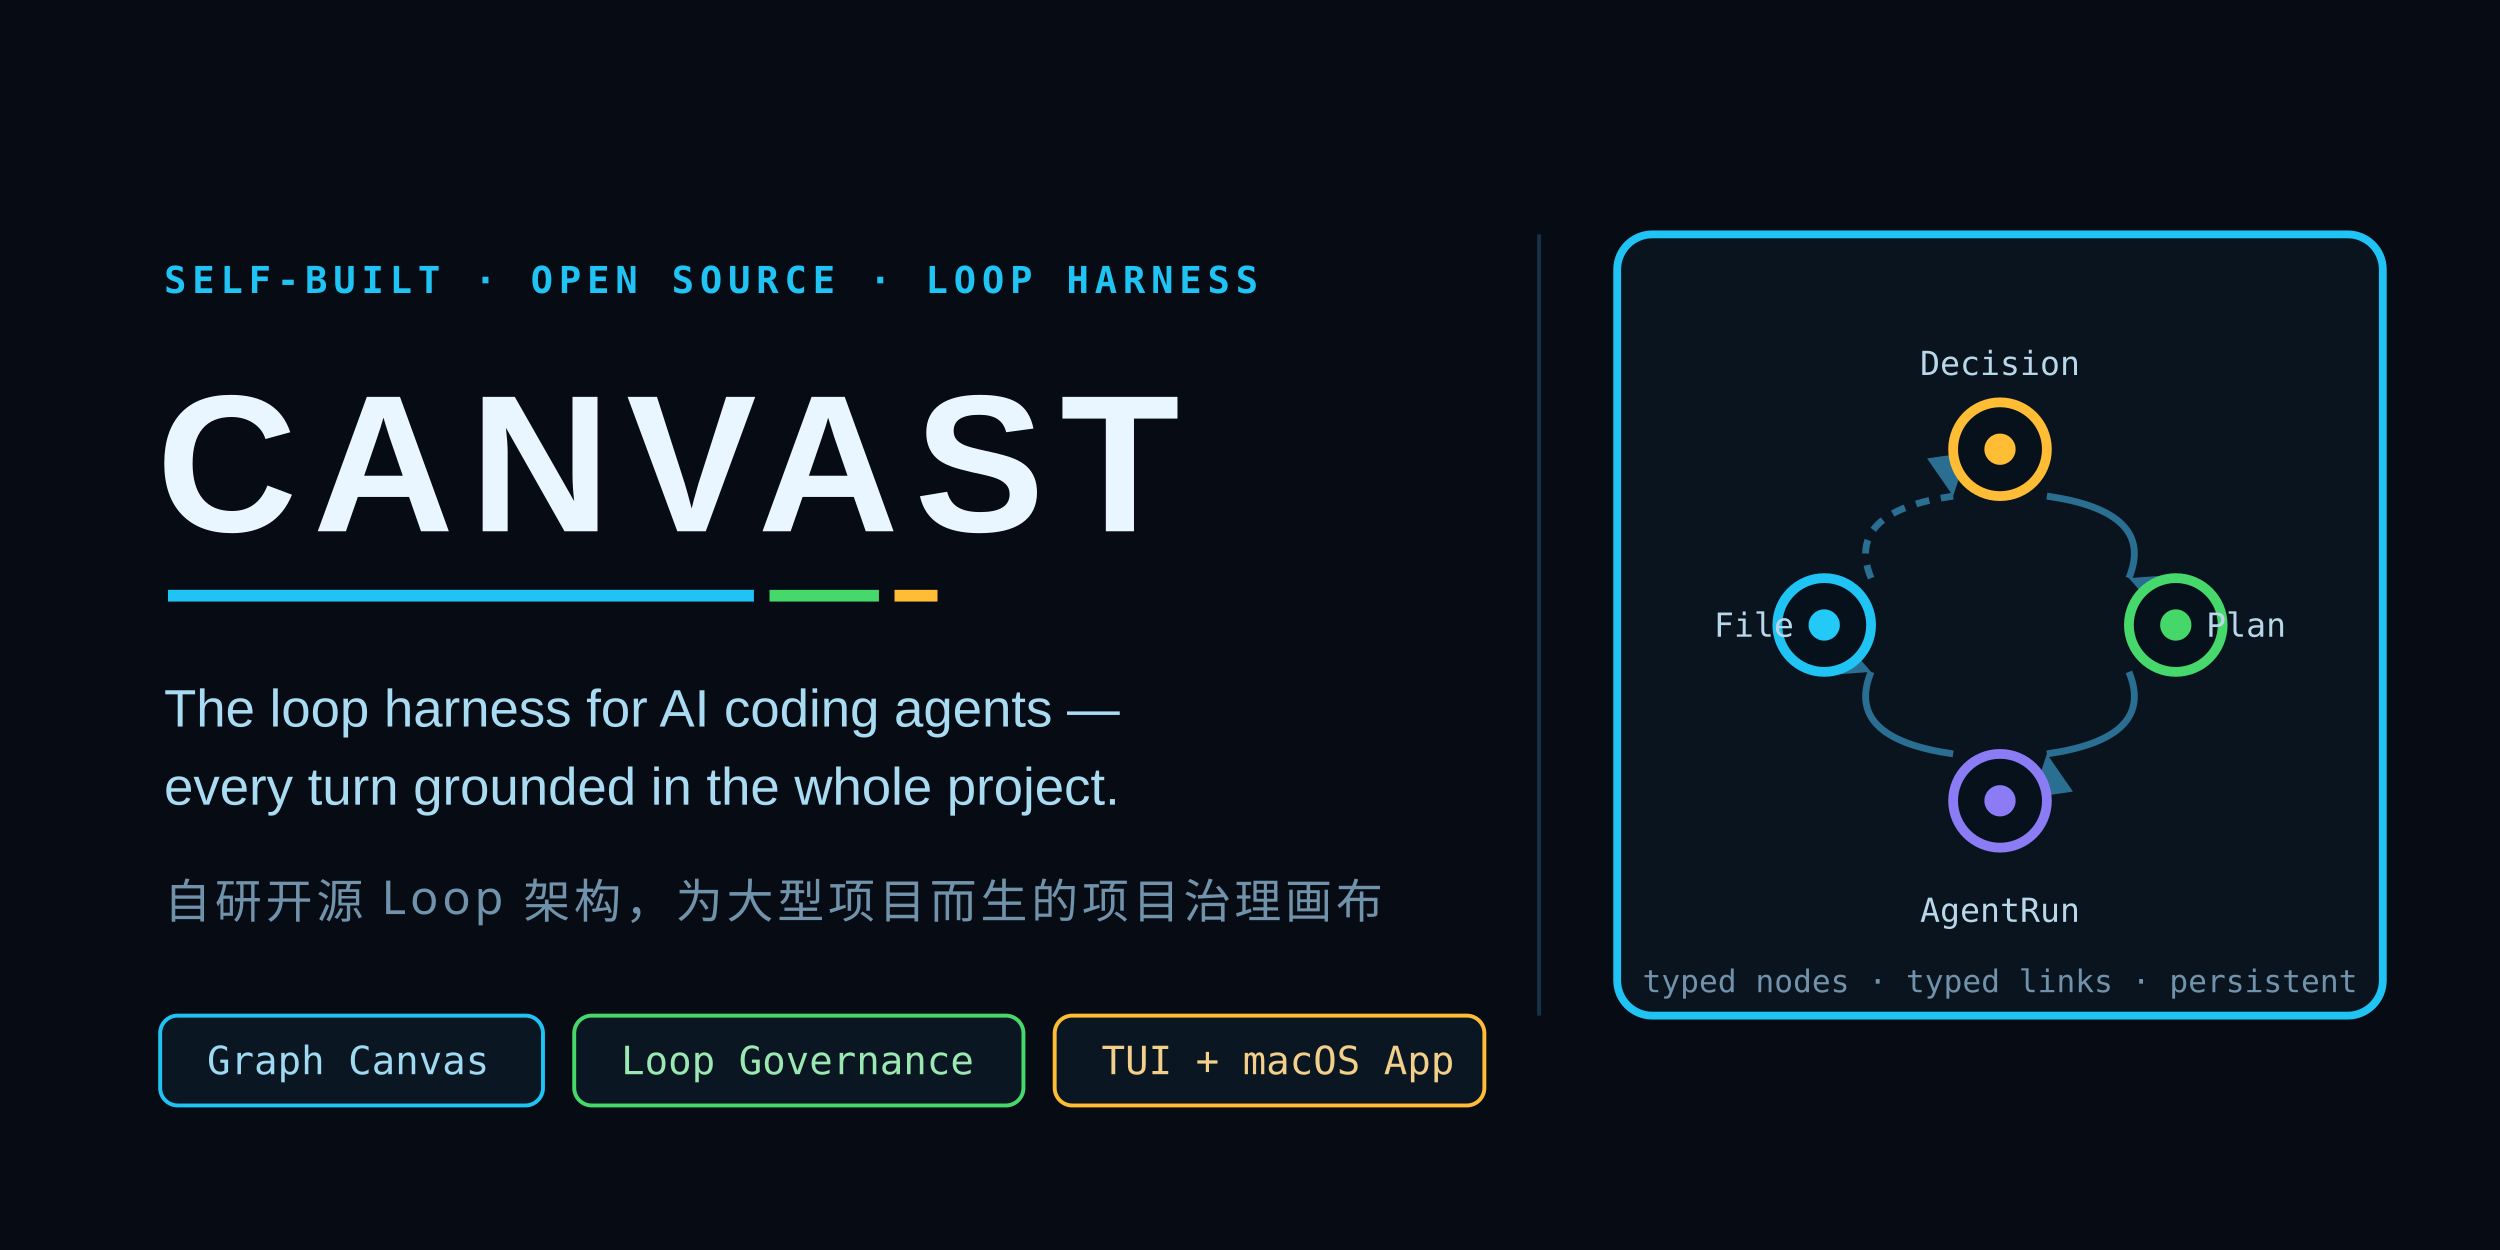
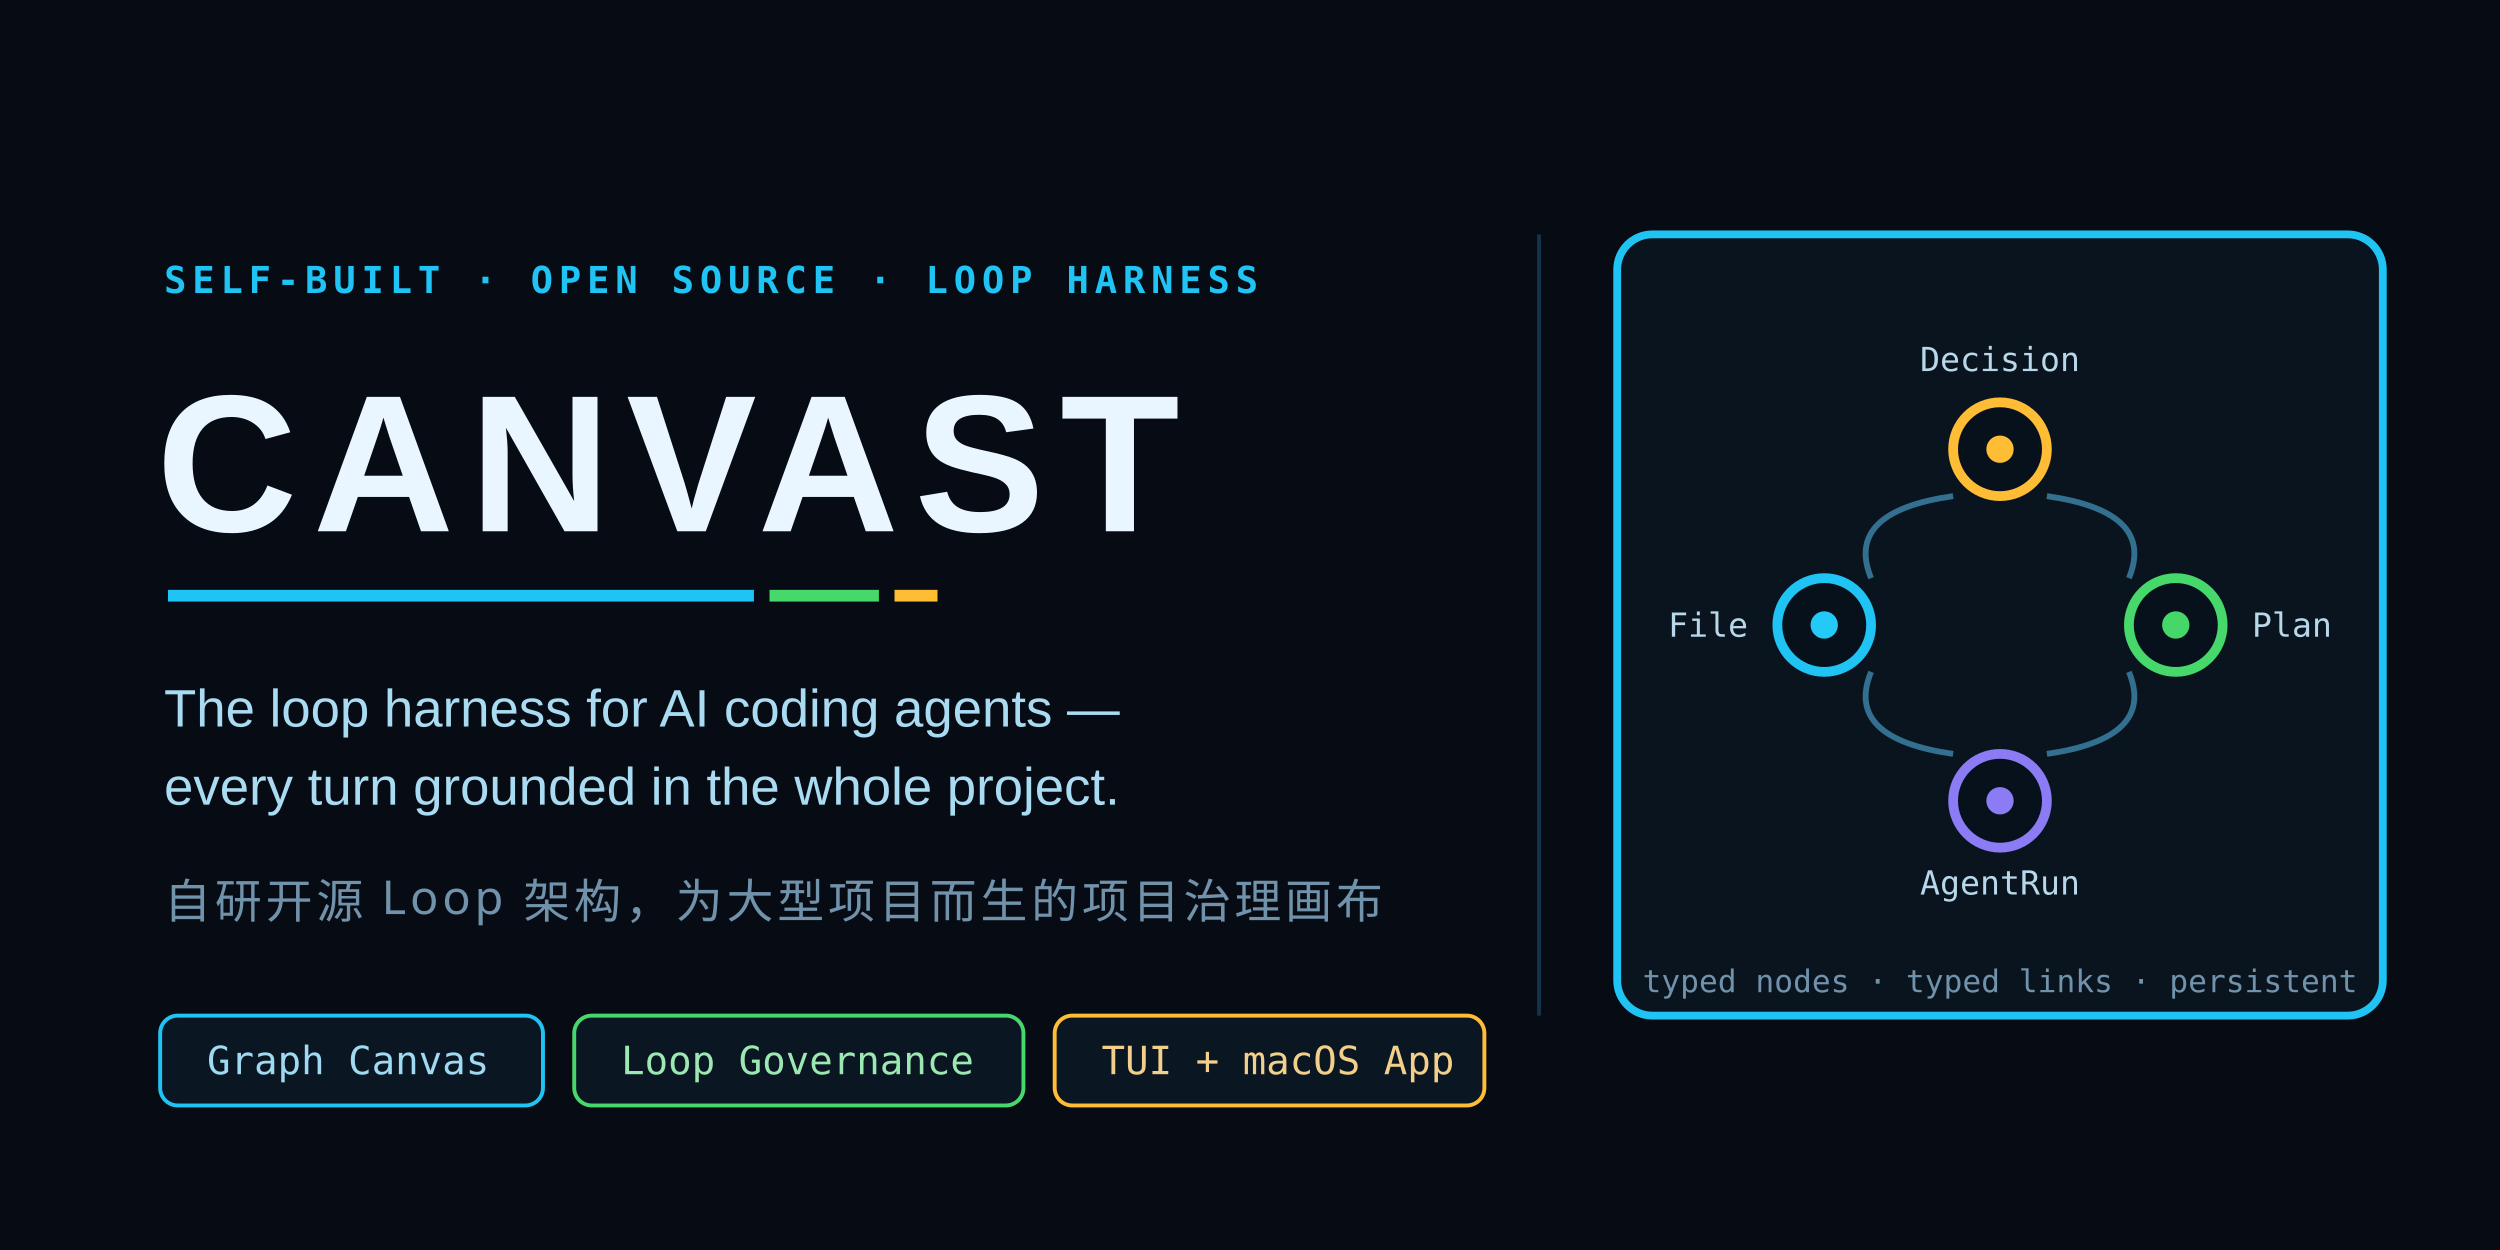
<svg xmlns="http://www.w3.org/2000/svg" viewBox="0 0 1280 640" role="img" aria-labelledby="title desc">
  <defs>
    <style>
      .bg { fill: #070b13; }
      .eyebrow { fill: #1fc4f4; font-family: "SF Mono", "Menlo", monospace; font-size: 19px; font-weight: 600; letter-spacing: 3px; }
      .name { fill: #eaf6ff; font-family: "SF Pro Display", "Helvetica Neue", Arial, sans-serif; font-size: 100px; font-weight: 800; letter-spacing: 8px; }
      .tag-en { fill: #a9dcf3; font-family: "SF Pro Text", "Helvetica Neue", Arial, sans-serif; font-size: 27px; font-weight: 500; }
      .tag-zh { fill: #7192ab; font-family: "PingFang SC", "Hiragino Sans GB", "Microsoft YaHei", sans-serif; font-size: 24px; font-weight: 400; letter-spacing: 2px; }
      .chip { fill: #0a1622; stroke-width: 2; }
      .chip-text { font-family: "SF Mono", "Menlo", monospace; font-size: 20px; }
      .panel { fill: #0a141f; stroke: #1fc4f4; stroke-width: 4; }
-       .edge { fill: none; stroke: #2a6f92; stroke-width: 3.5; }
-       .edge-loop { fill: none; stroke: #2a6f92; stroke-width: 3.5; stroke-dasharray: 7 6; }
-       .node-label { fill: #b8d8ea; font-family: "SF Mono", "Menlo", monospace; font-size: 17px; text-anchor: middle; }
+       .edge { fill: none; stroke: #33708f; stroke-width: 3; }
+       .node-label { fill: #b8d8ea; font-family: "SF Mono", "Menlo", monospace; font-size: 17px; }
      .legend { fill: #7192ab; font-family: "SF Mono", "Menlo", monospace; font-size: 16px; }
      .n-file { fill: #07111b; stroke: #1fc4f4; stroke-width: 5; }
      .n-plan { fill: #07111b; stroke: #47d86b; stroke-width: 5; }
      .n-decision { fill: #07111b; stroke: #ffbd36; stroke-width: 5; }
      .n-agent { fill: #07111b; stroke: #8b7cf6; stroke-width: 5; }
      .dot-file { fill: #23c9f7; }
      .dot-plan { fill: #45d869; }
      .dot-decision { fill: #ffbd36; }
      .dot-agent { fill: #8b7cf6; }
      .divider { stroke: #14324a; stroke-width: 2; }
    </style>
-     <marker id="arrow" viewBox="0 0 10 10" refX="5" refY="10" markerWidth="6" markerHeight="6" orient="auto">
-       <path d="M0 0L5 10L10 0z" fill="#2a6f92" />
-     </marker>
  </defs>
  <rect class="bg" width="1280" height="640" />
  <text class="eyebrow" x="84" y="150">SELF-BUILT · OPEN SOURCE · LOOP HARNESS</text>
  <text class="name" x="80" y="272">CANVAST</text>
  <rect x="86" y="302" width="300" height="6" fill="#1fc4f4" />
  <rect x="394" y="302" width="56" height="6" fill="#47d86b" />
  <rect x="458" y="302" width="22" height="6" fill="#ffbd36" />
  <text class="tag-en" x="84" y="372">The loop harness for AI coding agents —</text>
  <text class="tag-en" x="84" y="412">every turn grounded in the whole project.</text>
  <text class="tag-zh" x="84" y="470">自研开源 Loop 架构，为大型项目而生的项目治理画布</text>
  <g>
    <rect class="chip" x="82" y="520" width="196" height="46" rx="9" stroke="#1fc4f4" />
    <text class="chip-text" x="106" y="550" fill="#9fd9f2">Graph Canvas</text>
  </g>
  <g>
    <rect class="chip" x="294" y="520" width="230" height="46" rx="9" stroke="#47d86b" />
    <text class="chip-text" x="318" y="550" fill="#9ce8b2">Loop Governance</text>
  </g>
  <g>
    <rect class="chip" x="540" y="520" width="220" height="46" rx="9" stroke="#ffbd36" />
    <text class="chip-text" x="564" y="550" fill="#f2cf8a">TUI + macOS App</text>
  </g>
  <path class="divider" d="M788 120V520" />
  <rect class="panel" x="828" y="120" width="392" height="400" rx="18" />
-   <path class="edge" d="M1048 254Q1104 262 1090 296" marker-end="url(#arrow)" />
-   <path class="edge" d="M1090 344Q1104 378 1048 386" marker-end="url(#arrow)" />
-   <path class="edge" d="M1000 386Q944 378 958 344" marker-end="url(#arrow)" />
-   <path class="edge-loop" d="M958 296Q944 262 1000 254" marker-end="url(#arrow)" />
+   <path class="edge" d="M1048 254Q1104 262 1090 296" />
+   <path class="edge" d="M1090 344Q1104 378 1048 386" />
+   <path class="edge" d="M1000 386Q944 378 958 344" />
+   <path class="edge" d="M958 296Q944 262 1000 254" />
  <circle class="n-decision" cx="1024" cy="230" r="24" />
-   <circle class="dot-decision" cx="1024" cy="230" r="8" />
-   <text class="node-label" x="1024" y="192" text-anchor="middle">Decision</text>
+   <circle class="dot-decision" cx="1024" cy="230" r="7" />
+   <text class="node-label" x="1024" y="190" text-anchor="middle">Decision</text>
  <circle class="n-plan" cx="1114" cy="320" r="24" />
-   <circle class="dot-plan" cx="1114" cy="320" r="8" />
-   <text class="node-label" x="1150" y="326" text-anchor="start">Plan</text>
+   <circle class="dot-plan" cx="1114" cy="320" r="7" />
+   <text class="node-label" x="1153" y="326" text-anchor="start">Plan</text>
  <circle class="n-agent" cx="1024" cy="410" r="24" />
-   <circle class="dot-agent" cx="1024" cy="410" r="8" />
-   <text class="node-label" x="1024" y="472" text-anchor="middle">AgentRun</text>
+   <circle class="dot-agent" cx="1024" cy="410" r="7" />
+   <text class="node-label" x="1024" y="458" text-anchor="middle">AgentRun</text>
  <circle class="n-file" cx="934" cy="320" r="24" />
-   <circle class="dot-file" cx="934" cy="320" r="8" />
-   <text class="node-label" x="898" y="326" text-anchor="end">File</text>
+   <circle class="dot-file" cx="934" cy="320" r="7" />
+   <text class="node-label" x="895" y="326" text-anchor="end">File</text>
  <text class="legend" x="1024" y="508" text-anchor="middle">typed nodes · typed links · persistent</text>
</svg>
